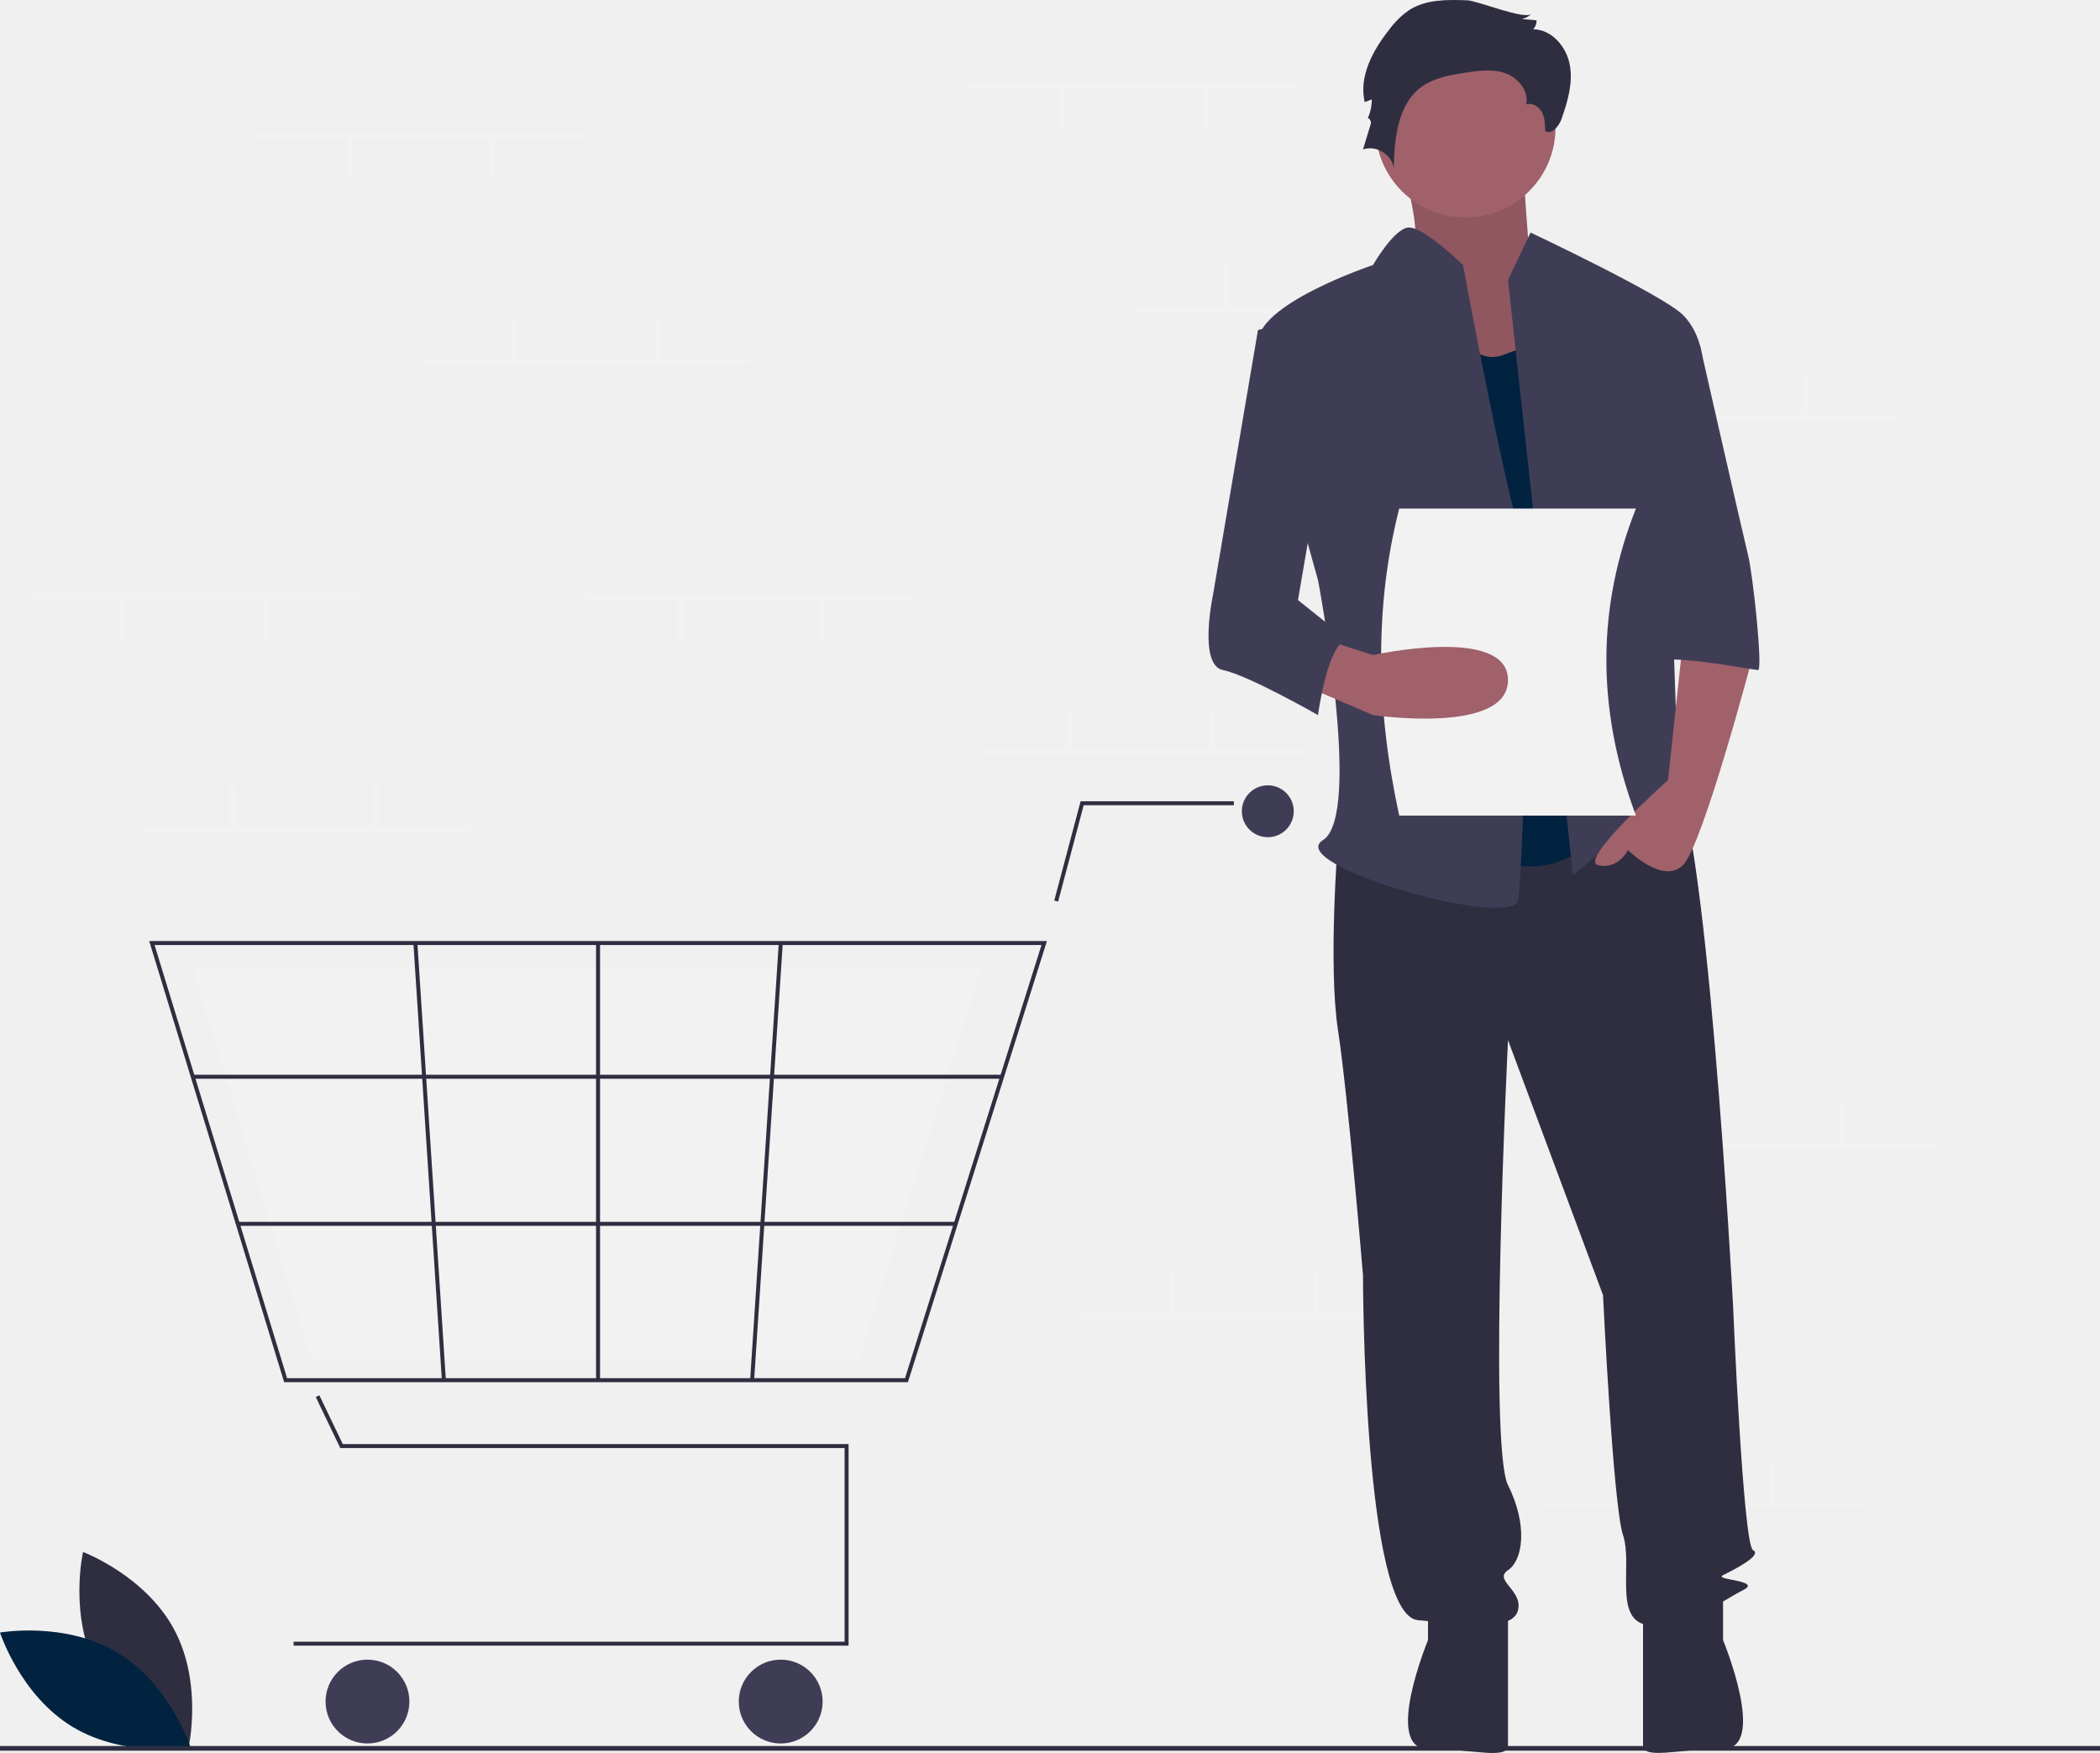
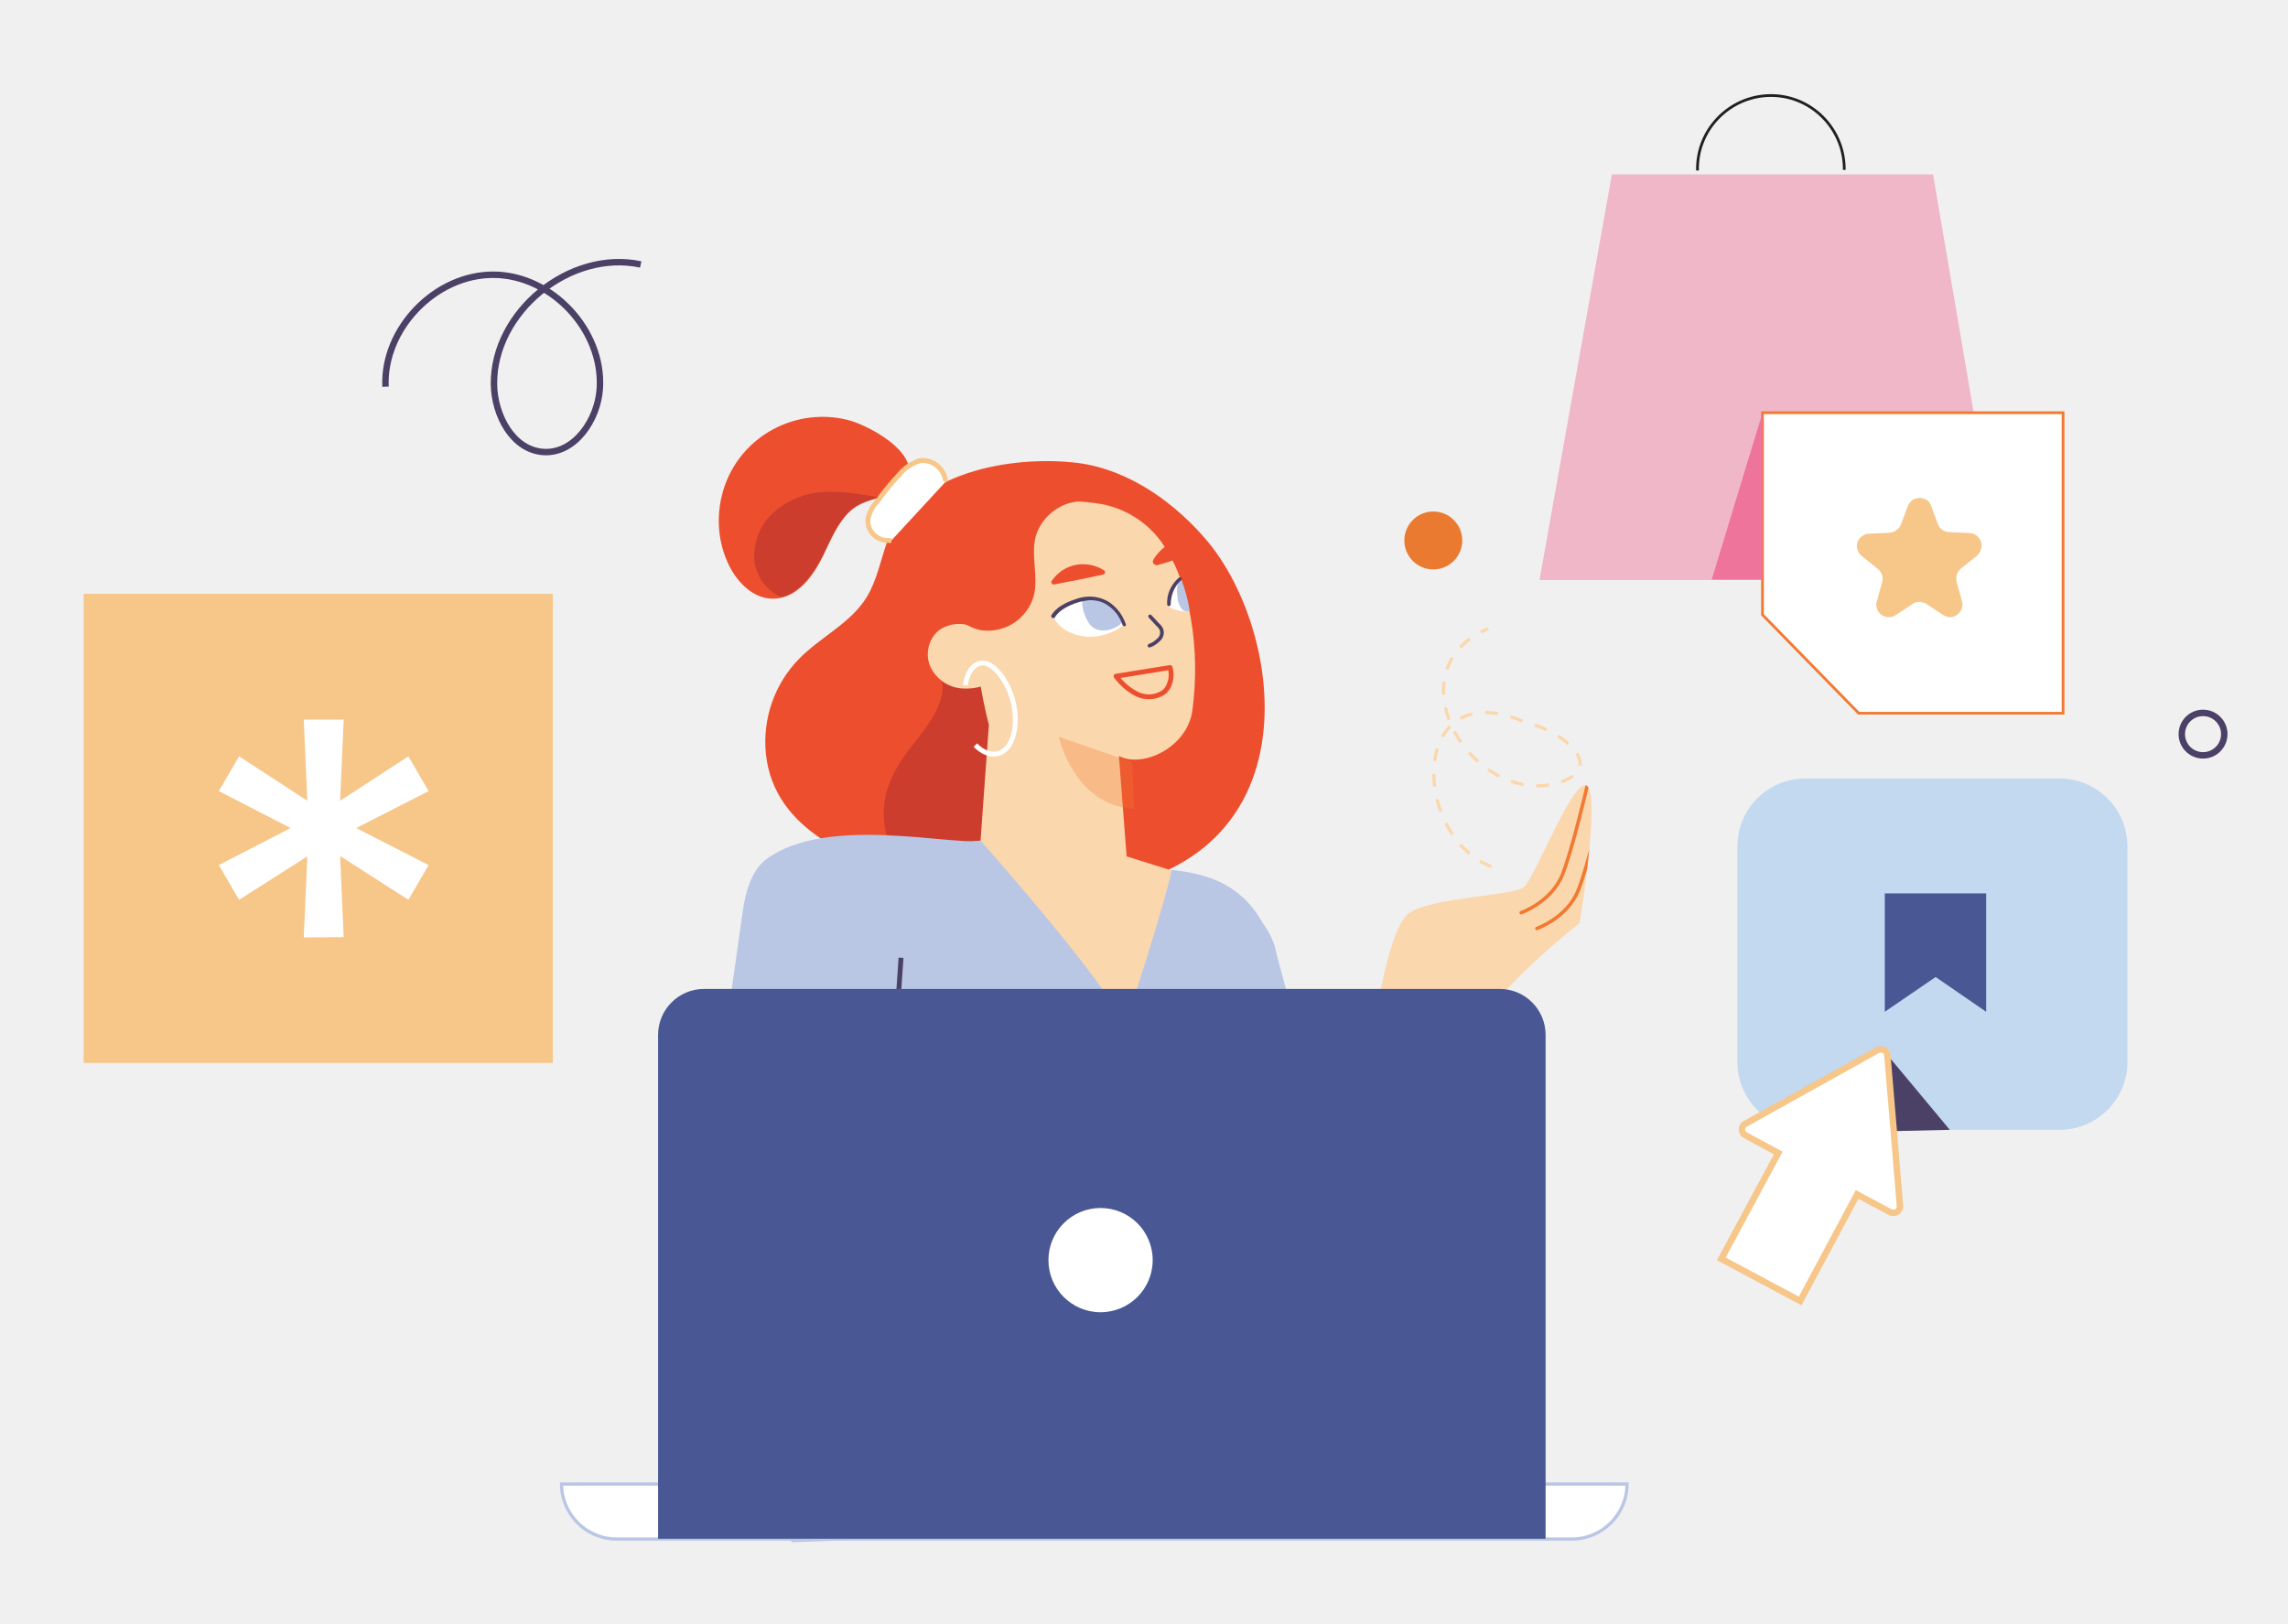
- <svg xmlns="http://www.w3.org/2000/svg" data-name="Layer 1" width="896" height="747.971" viewBox="0 0 896 747.971">
-   <path d="M193.634,788.752c12.428,23.049,38.806,32.944,38.806,32.944s6.227-27.475-6.201-50.524-38.806-32.944-38.806-32.944S181.206,765.703,193.634,788.752Z" transform="translate(-152 -76.01429)" fill="#2f2e41" />
-   <path d="M202.177,781.169c22.438,13.5,31.08,40.314,31.08,40.314s-27.738,4.927-50.177-8.573S152,772.596,152,772.596,179.738,767.67,202.177,781.169Z" transform="translate(-152 -76.01429)" fill="#012340" />
-   <rect x="413.248" y="35.908" width="140" height="2" fill="#f2f2f2" />
-   <rect x="513.249" y="37.408" width="2" height="18.5" fill="#f2f2f2" />
-   <rect x="452.248" y="37.408" width="2" height="18.5" fill="#f2f2f2" />
-   <rect x="484.248" y="131.908" width="140" height="2" fill="#f2f2f2" />
-   <rect x="522.249" y="113.908" width="2" height="18.5" fill="#f2f2f2" />
-   <rect x="583.249" y="113.908" width="2" height="18.5" fill="#f2f2f2" />
-   <rect x="670.249" y="176.908" width="140" height="2" fill="#f2f2f2" />
-   <rect x="708.249" y="158.908" width="2" height="18.5" fill="#f2f2f2" />
-   <rect x="769.249" y="158.908" width="2" height="18.5" fill="#f2f2f2" />
-   <rect x="656.249" y="640.908" width="140" height="2" fill="#f2f2f2" />
-   <rect x="694.249" y="622.908" width="2" height="18.5" fill="#f2f2f2" />
-   <rect x="755.249" y="622.908" width="2" height="18.5" fill="#f2f2f2" />
-   <rect x="417.248" y="319.908" width="140" height="2" fill="#f2f2f2" />
-   <rect x="455.248" y="301.908" width="2" height="18.5" fill="#f2f2f2" />
-   <rect x="516.249" y="301.908" width="2" height="18.5" fill="#f2f2f2" />
-   <rect x="461.248" y="560.908" width="140" height="2" fill="#f2f2f2" />
-   <rect x="499.248" y="542.908" width="2" height="18.5" fill="#f2f2f2" />
-   <rect x="560.249" y="542.908" width="2" height="18.5" fill="#f2f2f2" />
-   <rect x="685.249" y="487.908" width="140" height="2" fill="#f2f2f2" />
-   <rect x="723.249" y="469.908" width="2" height="18.5" fill="#f2f2f2" />
-   <rect x="784.249" y="469.908" width="2" height="18.5" fill="#f2f2f2" />
-   <polygon points="362.06 702.184 125.274 702.184 125.274 700.481 360.356 700.481 360.356 617.861 145.18 617.861 134.727 596.084 136.263 595.347 146.252 616.157 362.06 616.157 362.06 702.184" fill="#2f2e41" />
-   <circle cx="156.789" cy="726.033" r="17.887" fill="#3f3d56" />
-   <circle cx="333.101" cy="726.033" r="17.887" fill="#3f3d56" />
-   <circle cx="540.927" cy="346.153" r="11.073" fill="#3f3d56" />
-   <path d="M539.385,665.767H273.237L215.648,477.531H598.693l-.349,1.108Zm-264.889-1.704H538.136l58.234-184.83H217.951Z" transform="translate(-152 -76.01429)" fill="#2f2e41" />
-   <polygon points="366.61 579.958 132.842 579.958 82.26 413.015 418.701 413.015 418.395 413.998 366.61 579.958" fill="#f2f2f2" />
-   <polygon points="451.465 384.7 449.818 384.263 461.059 341.894 526.448 341.894 526.448 343.598 462.37 343.598 451.465 384.7" fill="#2f2e41" />
-   <rect x="82.258" y="458.584" width="345.293" height="1.704" fill="#2f2e41" />
-   <rect x="101.459" y="521.344" width="306.319" height="1.704" fill="#2f2e41" />
-   <rect x="254.314" y="402.368" width="1.704" height="186.533" fill="#2f2e41" />
-   <rect x="385.557" y="570.797" width="186.929" height="1.704" transform="translate(-274.7392 936.235) rotate(-86.24919)" fill="#2f2e41" />
-   <rect x="334.457" y="478.185" width="1.704" height="186.929" transform="translate(-188.4687 -52.99638) rotate(-3.729)" fill="#2f2e41" />
-   <rect y="745" width="896" height="2" fill="#2f2e41" />
-   <path d="M747.411,137.89s14.618,41.606,5.622,48.007S783.394,244.573,783.394,244.573l47.229-12.802-25.863-43.74s-3.373-43.74-3.373-50.141S747.411,137.89,747.411,137.89Z" transform="translate(-152 -76.01429)" fill="#a0616a" />
-   <path d="M747.411,137.89s14.618,41.606,5.622,48.007S783.394,244.573,783.394,244.573l47.229-12.802-25.863-43.74s-3.373-43.74-3.373-50.141S747.411,137.89,747.411,137.89Z" transform="translate(-152 -76.01429)" opacity="0.1" />
-   <path d="M722.874,434.468s-4.267,53.341,0,81.079,10.668,104.549,10.668,104.549,0,145.089,23.47,147.222,40.539,4.267,42.673-4.267-10.668-12.802-4.267-17.069,8.535-19.203,0-36.272,0-189.895,0-189.895l40.539,108.816s4.267,89.614,8.535,102.415-4.267,36.272,10.668,38.406,32.005-10.668,40.539-14.936-12.802-4.267-8.535-6.401,17.069-8.535,12.802-10.668-8.535-104.549-8.535-104.549S879.697,414.199,864.762,405.664s-24.537,6.166-24.537,6.166Z" transform="translate(-152 -76.01429)" fill="#2f2e41" />
-   <path d="M761.279,758.784v17.069s-19.203,46.399,0,46.399,34.138,4.808,34.138-1.593V763.051Z" transform="translate(-152 -76.01429)" fill="#2f2e41" />
-   <path d="M887.165,758.754v17.069s19.203,46.399,0,46.399-34.138,4.808-34.138-1.593V763.021Z" transform="translate(-152 -76.01429)" fill="#2f2e41" />
-   <circle cx="625.282" cy="54.408" r="38.406" fill="#a0616a" />
-   <path d="M765.547,201.9s10.668,32.005,27.738,25.604l17.069-6.401L840.225,425.934s-23.47,34.138-57.609,12.802S765.547,201.9,765.547,201.9Z" transform="translate(-152 -76.01429)" fill="#012340" />
-   <path d="M795.418,195.499l9.601-20.27s56.542,26.671,65.076,35.205,8.535,21.337,8.535,21.337l-14.936,53.341s4.267,117.351,4.267,121.618,14.936,27.738,4.267,19.203-12.802-17.069-21.337-4.267-27.738,27.738-27.738,27.738Z" transform="translate(-152 -76.01429)" fill="#3f3d56" />
-   <path d="M870.096,349.122l-6.401,59.742s-38.406,34.138-29.871,36.272,12.802-6.401,12.802-6.401,14.936,14.936,23.47,6.401S899.967,355.523,899.967,355.523Z" transform="translate(-152 -76.01429)" fill="#a0616a" />
-   <path d="M778.1,76.144c-8.514-.304-17.625-.455-24.804,4.133a36.313,36.313,0,0,0-8.572,8.392c-6.992,8.838-13.033,19.959-10.436,30.925l3.016-1.176a19.751,19.751,0,0,1-1.905,8.463c.425-1.235,1.847.762,1.466,2.011L733.543,139.792c5.462-2.002,12.257,2.052,13.088,7.81.38-12.661,1.693-27.18,11.964-34.593,5.18-3.739,11.735-4.88,18.042-5.894,5.818-.935,11.918-1.827,17.491.089s10.319,7.615,9.055,13.371c2.57-.885,5.444.906,6.713,3.309s1.337,5.237,1.375,7.955c2.739,1.936,5.856-1.908,6.973-5.071,2.62-7.424,4.949-15.327,3.538-23.073s-7.723-15.148-15.596-15.174a5.467,5.467,0,0,0,1.422-3.849l-6.489-.548a7.172,7.172,0,0,0,4.286-2.26C802.798,84.731,782.313,76.295,778.1,76.144Z" transform="translate(-152 -76.01429)" fill="#2f2e41" />
-   <path d="M776.215,189.098s-17.369-17.021-23.62-15.978S737.809,189.098,737.809,189.098s-51.208,17.069-49.074,34.138S714.339,323.518,714.339,323.518s19.203,100.282,2.134,110.95,81.079,38.406,83.213,25.604,6.401-140.821,0-160.024S776.215,189.098,776.215,189.098Z" transform="translate(-152 -76.01429)" fill="#3f3d56" />
-   <path d="M850.893,223.236h26.383S895.7,304.315,897.833,312.85s6.401,49.074,4.267,49.074-44.807-8.535-44.807-2.134Z" transform="translate(-152 -76.01429)" fill="#3f3d56" />
-   <path d="M850,424.014H749c-9.856-45.34-10.68-89.146,0-131H850C833.701,334.115,832.682,377.621,850,424.014Z" transform="translate(-152 -76.01429)" fill="#f2f2f2" />
-   <path d="M707.938,368.325,737.809,381.127s57.609,8.535,57.609-14.936-57.609-10.668-57.609-10.668L718.605,349.383Z" transform="translate(-152 -76.01429)" fill="#a0616a" />
-   <path d="M714.339,210.435l-25.604,6.401L669.532,329.919s-6.401,29.871,4.267,32.005S714.339,381.127,714.339,381.127s4.267-32.005,12.802-32.005L705.804,332.053,718.606,257.375Z" transform="translate(-152 -76.01429)" fill="#3f3d56" />
-   <rect x="60.248" y="352.908" width="140" height="2" fill="#f2f2f2" />
-   <rect x="98.249" y="334.908" width="2" height="18.5" fill="#f2f2f2" />
-   <rect x="159.249" y="334.908" width="2" height="18.5" fill="#f2f2f2" />
-   <rect x="109.249" y="56.908" width="140" height="2" fill="#f2f2f2" />
-   <rect x="209.249" y="58.408" width="2" height="18.5" fill="#f2f2f2" />
-   <rect x="148.249" y="58.408" width="2" height="18.5" fill="#f2f2f2" />
-   <rect x="250.249" y="253.908" width="140" height="2" fill="#f2f2f2" />
-   <rect x="350.248" y="255.408" width="2" height="18.5" fill="#f2f2f2" />
-   <rect x="289.248" y="255.408" width="2" height="18.5" fill="#f2f2f2" />
-   <rect x="12.248" y="252.908" width="140" height="2" fill="#f2f2f2" />
-   <rect x="112.249" y="254.408" width="2" height="18.5" fill="#f2f2f2" />
-   <rect x="51.248" y="254.408" width="2" height="18.5" fill="#f2f2f2" />
-   <rect x="180.249" y="152.908" width="140" height="2" fill="#f2f2f2" />
-   <rect x="218.249" y="134.908" width="2" height="18.5" fill="#f2f2f2" />
-   <rect x="279.248" y="134.908" width="2" height="18.5" fill="#f2f2f2" />
+ <svg xmlns="http://www.w3.org/2000/svg" xmlns:xlink="http://www.w3.org/1999/xlink" version="1.1" id="Layer_1" x="0px" y="0px" viewBox="0 0 711 504.8" style="enable-background:new 0 0 711 504.8;" xml:space="preserve">
+   <style type="text/css">
+ 	.st0{clip-path:url(#XMLID_3_);fill:none;stroke:#F27932;stroke-width:1.076;stroke-linecap:round;stroke-linejoin:round;}
+ 	.st1{fill:#B9C6E4;}
+ 	.st2{fill:#ED4F2E;}
+ 	.st3{fill:#CC3D2E;}
+ 	.st4{fill:#FFFFFF;stroke:#F7C689;stroke-width:1.513;stroke-miterlimit:10;}
+ 	.st5{fill:#FBD7AD;}
+ 	.st6{fill:#FFFFFF;}
+ 	.st7{fill:#4B4065;}
+ 	.st8{fill:none;stroke:#FFFFFF;stroke-width:1.513;stroke-miterlimit:10;}
+ 	.st9{fill:none;stroke:#4B4065;stroke-width:1.135;stroke-linecap:round;stroke-linejoin:round;}
+ 	.st10{fill:none;stroke:#ED4F2E;stroke-width:1.513;stroke-linecap:round;stroke-linejoin:round;}
+ 	.st11{opacity:0.3;fill:#F27932;enable-background:new    ;}
+ 	.st12{fill:none;stroke:#4B4065;stroke-width:1.513;stroke-miterlimit:10;}
+ 	.st13{fill:#EA7A2F;}
+ 	.st14{fill:none;stroke:#4B4065;stroke-width:2;stroke-miterlimit:10;}
+ 	.st15{fill:#F7C689;}
+ 	.st16{fill:#FFFFFF;stroke:#B9C6E4;stroke-miterlimit:10;}
+ 	.st17{fill:#495894;}
+ 	.st18{fill:#C2D9F0;}
+ 	.st19{fill:#FFFFFF;stroke:#F7C689;stroke-width:2;stroke-miterlimit:10;}
+ 	.st20{opacity:0.46;fill:#EF749B;enable-background:new    ;}
+ 	.st21{fill:none;stroke:#231F20;stroke-width:0.849;stroke-miterlimit:10;}
+ 	.st22{fill:#FFFFFF;stroke:#F27932;stroke-width:0.849;stroke-miterlimit:10;}
+ 	.st23{fill:#EF749B;}
+ 	.st24{fill:none;stroke:#FBD7AD;stroke-miterlimit:10;stroke-dasharray:4;}
+ </style>
+   <g>
+     <defs>
+       <path id="XMLID_1_" d="M426.4,324.1c0,0,4.3-35.3,11.5-40.3c7.2-5,32.4-5.2,35.8-8.2c3.3-3,15.7-35,19.6-31.2s-2.4,42.5-2.4,42.5    s-30.7,24.1-31.8,35C457.9,332.7,426.4,324.1,426.4,324.1z" />
+     </defs>
+     <use xlink:href="#XMLID_1_" style="overflow:visible;fill:#FBD7AD;" />
+     <clipPath id="XMLID_3_">
+       <use xlink:href="#XMLID_1_" style="overflow:visible;" />
+     </clipPath>
+     <path class="st0" d="M472.7,283.7c0,0,9.5-3.3,12.9-12c3.1-7.9,7.6-27.3,7.6-27.3" />
+     <path class="st0" d="M477.6,288.6c0,0,9.5-3.3,12.9-12c3.1-7.9,7.6-27.3,7.6-27.3" />
+   </g>
+   <g>
+     <path class="st1" d="M419.5,381.5l-22.8-84.9c-1.2-6.7-5.4-12.3-11.5-15.4l-43.6-7.1l22.2,185.8l46.3,9.5l56.7-43.1L419.5,381.5z" />
+     <path class="st2" d="M286.3,273.6c-20.4-5.7-45.8-15.1-48.3-39.3c-1.1-10.9,2.7-21.8,10.4-29.6c6.7-6.8,16-11,21-19.2   c3-5,4.2-11,6.1-16.6c7.9-22.2,39-27.5,59.4-25c16.2,2.1,30.7,12.7,40.7,24.8c25.4,31,34.8,112.1-56.4,109.2   C308.3,277.6,297.1,276.6,286.3,273.6z" />
+     <path class="st3" d="M290.4,207.8c7.1,7.1-2.7,18.6-7.3,24.4c-6.5,8.3-10.7,17.4-7.3,28.3c6.1,18.9,26.8,21,43.6,16.9   c5.9-1.4,11.6-4.7,14.8-10c4.2-7.3,2.6-16.5,0-24.7c-2.4-7.7-5.4-15.4-10.9-21.5c-3.8-4.4-8.9-7.6-14.7-8.9   c-2.7-0.6-5.1,0.2-7.9-0.2c-3.3-0.3-7.1-2.7-10.1-3.9" />
+     <path class="st2" d="M345.5,157.6c-7.4-2.9-17.1,0-20.1,7.9c-3.8,9.8,5.7,20.3,0.2,29.8c-2.6,4.4-7.6,7.1-12.7,6.8   c-0.9,0-1.1-1.5,0-1.5c4.8,0.3,9.4-2.3,11.6-6.5c2.6-5,0.8-10.7-0.5-15.7c-1.1-4.7-1.8-9.7,0.3-14.2c1.7-3.5,4.7-6.2,8.2-7.6   c4.2-1.7,9.1-1.8,13.3-0.2C346.8,156.5,346.4,158.1,345.5,157.6L345.5,157.6z" />
+     <path class="st2" d="M263.3,130.5c-17.2-4.2-34.8,6.2-39,23.6c-1.7,7-1.1,14.2,1.8,20.7c2.6,5.9,7.9,11.5,14.4,11.3   c7.3-0.2,12.3-7.1,15.4-13.6c2.3-4.7,4.4-10,8.3-13.6c4.5-4.2,10.7-3.5,15.3-7.3C289.8,143.1,270.8,132.3,263.3,130.5z" />
+     <path class="st4" d="M293.9,149.7c-0.5-4.1-4.1-7-8-6.5c-0.2,0-0.5,0-0.6,0.2c-2.4,0.9-4.4,2.3-5.9,4.2c-2.6,2.7-4.8,5.6-7.1,8.6   c-1.4,1.5-2.3,3.5-2.6,5.4c-0.2,3.5,2.7,6.4,6.2,6.4c0.3,0,0.8,0,1.1,0" />
+     <path class="st3" d="M273,154.6c-3,0.9-6.2,1.7-8.8,4.1c-3.9,3.6-6.1,8.9-8.3,13.6c-2.9,5.7-7.1,11.8-13.2,13.3   c-4.7-2.1-7.9-6.7-8.3-11.8c-0.3-5.1,1.7-10.3,5.3-13.9c3.8-3.6,8.5-5.9,13.5-6.7C259.9,152.3,266.5,153.4,273,154.6z" />
+     <path class="st5" d="M342.9,156.8c7.9,1.7,14.7,6.4,18.9,13c4.4,6.5,6.7,14.4,8.2,22.1c1.7,9.7,1.8,19.5,0.5,29.2   c-1.8,11.5-15.6,17.7-22.8,13.9l2.4,31.2l19.4,6.1l-20.3,52.9l-41.3-18.2l-13.5-44.6l10.3-1.1l2.6-36   C307.4,225.4,284.8,146.3,342.9,156.8z" />
+     <path class="st5" d="M311.6,200.7c-2.7-2.6-5.9-4.5-9.2-5.9c-3.5-1.4-7.4-1.1-10.6,1.1c-3.3,2.7-4.4,7.4-2.7,11.3   c1.8,3.9,5.6,6.5,9.8,6.8c4.2,0.3,8.5-0.9,11.8-3.6" />
+     <path class="st6" d="M349.4,194.1c-1.4-4.5-5.1-7-9.7-7.7c-4.8-0.6-9.5,1.4-12.4,5.3c1.7,3.8,6.2,5.9,10.4,6.2   C342,198.1,346.1,196.8,349.4,194.1z" />
+     <path class="st1" d="M348.7,193.3c0,0.2-0.2,0.2-0.2,0.3c-0.6,1.2-5.6,3.8-8.9,1.4c-2.3-1.7-3.8-7-3.2-8.8c2.6-0.8,5.6,0.5,7.9,1.8   C345.3,188.6,349.3,191.6,348.7,193.3z" />
+     <path class="st7" d="M348.8,194.2c-0.9-2.7-2.7-5-5.3-6.5c-2-1.1-4.4-1.4-6.5-0.9c-2.1,0.3-4.1,1.1-5.9,2.1c-1.4,0.8-2.6,1.8-3.3,3   c-0.3,0.6-1.4,0-1.1-0.6c1.5-2.6,4.7-4.1,7.4-5c3.6-1.4,7.7-1.1,10.9,1.1c2.3,1.7,3.9,3.9,4.8,6.5   C350.2,194.7,349.1,195,348.8,194.2L348.8,194.2z" />
+     <path class="st2" d="M327.3,181c1.7-2.4,4.1-4.1,7-4.7c2.9-0.6,5.9,0,8.5,1.7C337.3,179.1,332.8,180,327.3,181z" />
+     <path class="st2" d="M342.9,178.6c0.3-0.2,0.6-0.5,0.5-0.8c0-0.2-0.2-0.3-0.3-0.5c-2.6-1.7-5.9-2.3-8.9-1.7s-5.6,2.4-7.4,5   c-0.2,0.3-0.2,0.6,0.2,0.9c0.2,0.2,0.3,0.2,0.5,0.2c2.7-0.5,5.3-1.1,7.7-1.5C337.5,179.8,340.2,179.1,342.9,178.6L342.9,178.6z    M334.1,177.1l0.5-0.2c2.1-0.5,4.4-0.2,6.5,0.8l-5.9,1.2l-6.1,1.2C330.2,178.6,332,177.6,334.1,177.1L334.1,177.1z" />
+     <path class="st8" d="M300,213c0.6-5.1,3.8-8,7.1-6.5s6.7,6.7,7.9,12.4c1.2,5.7,0.2,11.3-2.4,13.9c-2.6,2.6-6.4,2-9.5-1.2" />
+     <path class="st9" d="M357.4,191.6l2.4,2.6c0.6,0.5,1.1,1.2,1.2,1.8c0.3,1.1-0.2,2.3-1.1,3c-0.8,0.8-1.8,1.4-2.7,1.7" />
+     <path class="st10" d="M363.6,207.5l-16.8,2.7c1.8,2.4,4.1,4.4,6.8,5.7c2.6,1.1,5.4,0.9,7.7-0.5C363.6,214,364.5,210.1,363.6,207.5z   " />
+     <path class="st2" d="M362.6,170.3c0.6,1.1,1.2,2.3,1.7,3.5l-4.5,1.4l0,0c-0.3,0.2-0.6-0.2-0.6-0.5c0-0.2,0-0.3,0-0.5   C359.9,172.7,361.1,171.4,362.6,170.3z" />
+     <path class="st2" d="M359.9,175.6c1.7-0.5,3.2-0.9,4.5-1.4c0.2,0,0.3-0.2,0.5-0.3c0-0.2,0-0.3,0-0.5c-0.5-1.1-1.1-2.3-1.7-3.5   c-0.2-0.2-0.2-0.3-0.5-0.3c-0.2,0-0.3,0-0.5,0.2c-1.5,1.1-2.9,2.6-3.8,4.2c-0.3,0.6-0.2,1.2,0.5,1.5   C359.3,175.8,359.6,175.8,359.9,175.6L359.9,175.6z M363.3,173.3l-3.8,1.1c0.8-1.2,1.7-2.3,2.7-3.2   C362.7,172,363,172.6,363.3,173.3z" />
+     <path class="st6" d="M367,180c0.9,3.2,1.8,6.4,2.4,9.7v0.3c-2.1,0.3-4.4-0.3-6.2-1.4C363.3,185.3,364.7,182.3,367,180z" />
+     <path class="st1" d="M367.7,189.8c-1.1-1.2-1.8-2.7-1.8-4.4c-0.3-1.7-0.2-3.5,0.6-5c0.2,0,0.5-0.3,0.6-0.3c1.2,3.2,2.1,6.5,2.6,9.8   C368.9,190.1,368.3,190,367.7,189.8z" />
+     <path class="st7" d="M367.1,180.3c-2.1,1.8-3.3,4.7-3.3,7.6c0,0.3-0.3,0.5-0.6,0.5s-0.5-0.3-0.5-0.5c-0.2-3.2,1.2-6.2,3.6-8.3   c0.2-0.2,0.6-0.2,0.8,0C367.3,179.7,367.3,180.1,367.1,180.3L367.1,180.3z" />
+     <path class="st11" d="M351.8,236.9L329,229c0,0,4.7,21.5,23.4,22.4" />
+     <path class="st1" d="M238.5,266.8c18.5-13.2,55.8-4.2,66.3-5.4c46.7,53.2,44.6,58.2,44.6,58.2s13-39.8,14.7-49.2   c16.3,1.8,33.6,7.9,35.1,46.9c0.3,10.3,0,52.8-23.9,50.8l5.6,36.8c-7,5.6-94.4,11.2-94.4,11.2l7-16.5l-15.6-68.5l-48.1-26.8   C230.2,293.1,229,273.5,238.5,266.8z" />
+     <polygon class="st1" points="274.4,404.2 305.8,477.2 246,479.4 215.5,391.8 230.5,285.4 278.6,300.9  " />
+     <path class="st12" d="M394.2,331.3c7,11.5,3.3,26.6-8.2,33.6c-3.2,2-7,3.2-10.7,3.5c1.5,11.2,2.3,25.4,3.8,36.6" />
+     <line class="st12" x1="277.7" y1="331.3" x2="280" y2="297.7" />
+     <path class="st2" d="M293,178.6c-0.5,7.9,2.6,14.2,10,16.8c0.9,0.3,2,0.6,2.9,0.6c7,0.5,13.3-3.9,15.3-10.6   c1.7-6.4-1.2-13.3,0.9-19.5c1.8-4.8,5.9-8.5,10.9-9.7c5-1.1,10.3-0.5,14.8,1.8c-7.1-5-15.7-7.6-24.4-7.4c-5,0-10,1.4-14.2,3.9   C298.1,161.5,293.5,169.9,293,178.6z" />
+   </g>
+   <circle class="st13" cx="445.4" cy="168" r="9" />
+   <circle class="st14" cx="684.6" cy="228.2" r="6.6" />
+   <rect x="26" y="184.6" class="st15" width="145.8" height="145.8" />
+   <path class="st16" d="M174.5,461.3h331.1l0,0l0,0c0,9.4-7.7,17.1-17.1,17.1l0,0H191.6C182.2,478.4,174.5,470.7,174.5,461.3  L174.5,461.3L174.5,461.3L174.5,461.3z" />
+   <path class="st17" d="M218.8,307.4H466c7.9,0,14.3,6.4,14.3,14.3l0,0v156.6l0,0H204.5l0,0V321.7  C204.5,313.8,210.9,307.4,218.8,307.4L218.8,307.4z" />
+   <circle class="st6" cx="342" cy="391.7" r="16.2" />
+   <path class="st18" d="M561,242h79c11.6,0,21.1,9.4,21.1,21.1v67c0,11.6-9.4,21.1-21.1,21.1h-79c-11.6,0-21.1-9.4-21.1-21.1v-67  C539.9,251.4,549.3,242,561,242z" />
+   <path class="st6" d="M94.4,291.4l1.1-25.2l-21.2,13.5L68,268.9l22.3-11.5L68,245.9l6.3-10.8l21.2,13.8l-1.1-25.2h12.4l-1.1,25.2  l21.2-13.8l6.3,10.8l-22.5,11.5l22.5,11.5l-6.3,10.8l-21.2-13.6l1.1,25.2L94.4,291.4L94.4,291.4z" />
+   <polygon class="st7" points="586.5,327.9 605.9,351.2 588.5,351.6 " />
+   <path class="st19" d="M587.4,376.8c1,0.5,2.3,0.1,2.8-0.9c0.2-0.3,0.3-0.7,0.2-1.1l-1.9-23.1l-2-23.7c-0.1-1.1-1.1-2-2.2-1.8  c-0.3,0-0.5,0.1-0.8,0.2L562.7,338l-20.3,11.3c-1,0.5-1.4,1.8-0.8,2.8c0.2,0.4,0.5,0.6,0.8,0.8l10.2,5.5l-17.7,32.9l24.5,13.1  l17.7-33.1L587.4,376.8z" />
+   <path class="st14" d="M119.8,120.2c-0.8-18,15.5-34.9,33.6-34.8s34.1,17.3,33,35.3c-0.6,9.8-7.8,20.4-17.5,19.8  c-9.6-0.6-15.3-11.5-15.4-21.1c-0.2-22.5,23.6-41.9,45.6-37.2" />
+   <polygon class="st17" points="585.7,277.7 585.7,314.5 601.5,303.7 617.2,314.5 617.2,277.7 " />
+   <polygon class="st20" points="478.4,180.3 500.9,54.2 600.7,54.2 622.2,180.3 " />
+   <path class="st21" d="M527.5,53c-0.3-12.6,9.8-23,22.3-23.3c12.6-0.3,23,9.8,23.3,22.3c0,0.3,0,0.6,0,0.8" />
+   <polygon class="st22" points="641.1,221.7 577.6,221.7 547.7,191.1 547.7,128.3 641.1,128.3 " />
+   <polyline class="st23" points="547.7,128.3 531.9,180.2 547.7,180.2 " />
+   <path class="st15" d="M600,157l2.2,5.9c0.5,1.4,1.9,2.5,3.5,2.5l6.4,0.3c2.1,0.1,3.8,2,3.7,4.1c-0.1,1.1-0.6,2.1-1.4,2.9l-5,4  c-1.2,0.9-1.7,2.5-1.4,4.1l1.7,6.1c0.6,2-0.7,4.2-2.7,4.8c-1.1,0.3-2.2,0.1-3.1-0.5l-5.3-3.5c-1.3-0.8-3-0.8-4.2,0l-5.3,3.5  c-1.8,1.2-4.2,0.7-5.4-1.1c-0.6-0.9-0.8-2.1-0.5-3.1l1.7-6.1c0.4-1.5-0.1-3.1-1.4-4.1l-5-4c-1.7-1.4-2-3.8-0.6-5.5  c0.7-0.8,1.8-1.4,2.9-1.4l6.4-0.3c1.5-0.1,2.9-1.1,3.5-2.5l2.2-5.9c0.8-2,3.1-3,5.1-2.1C598.8,155.3,599.7,156,600,157z" />
+   <path class="st24" d="M463.5,269.4c-25.4-9.8-25.6-61.1,10.9-44.7c11.5,2.5,26.9,15.2,7.1,19.3c-26.4,3.9-48.2-36.4-19-48.6" />
</svg>
